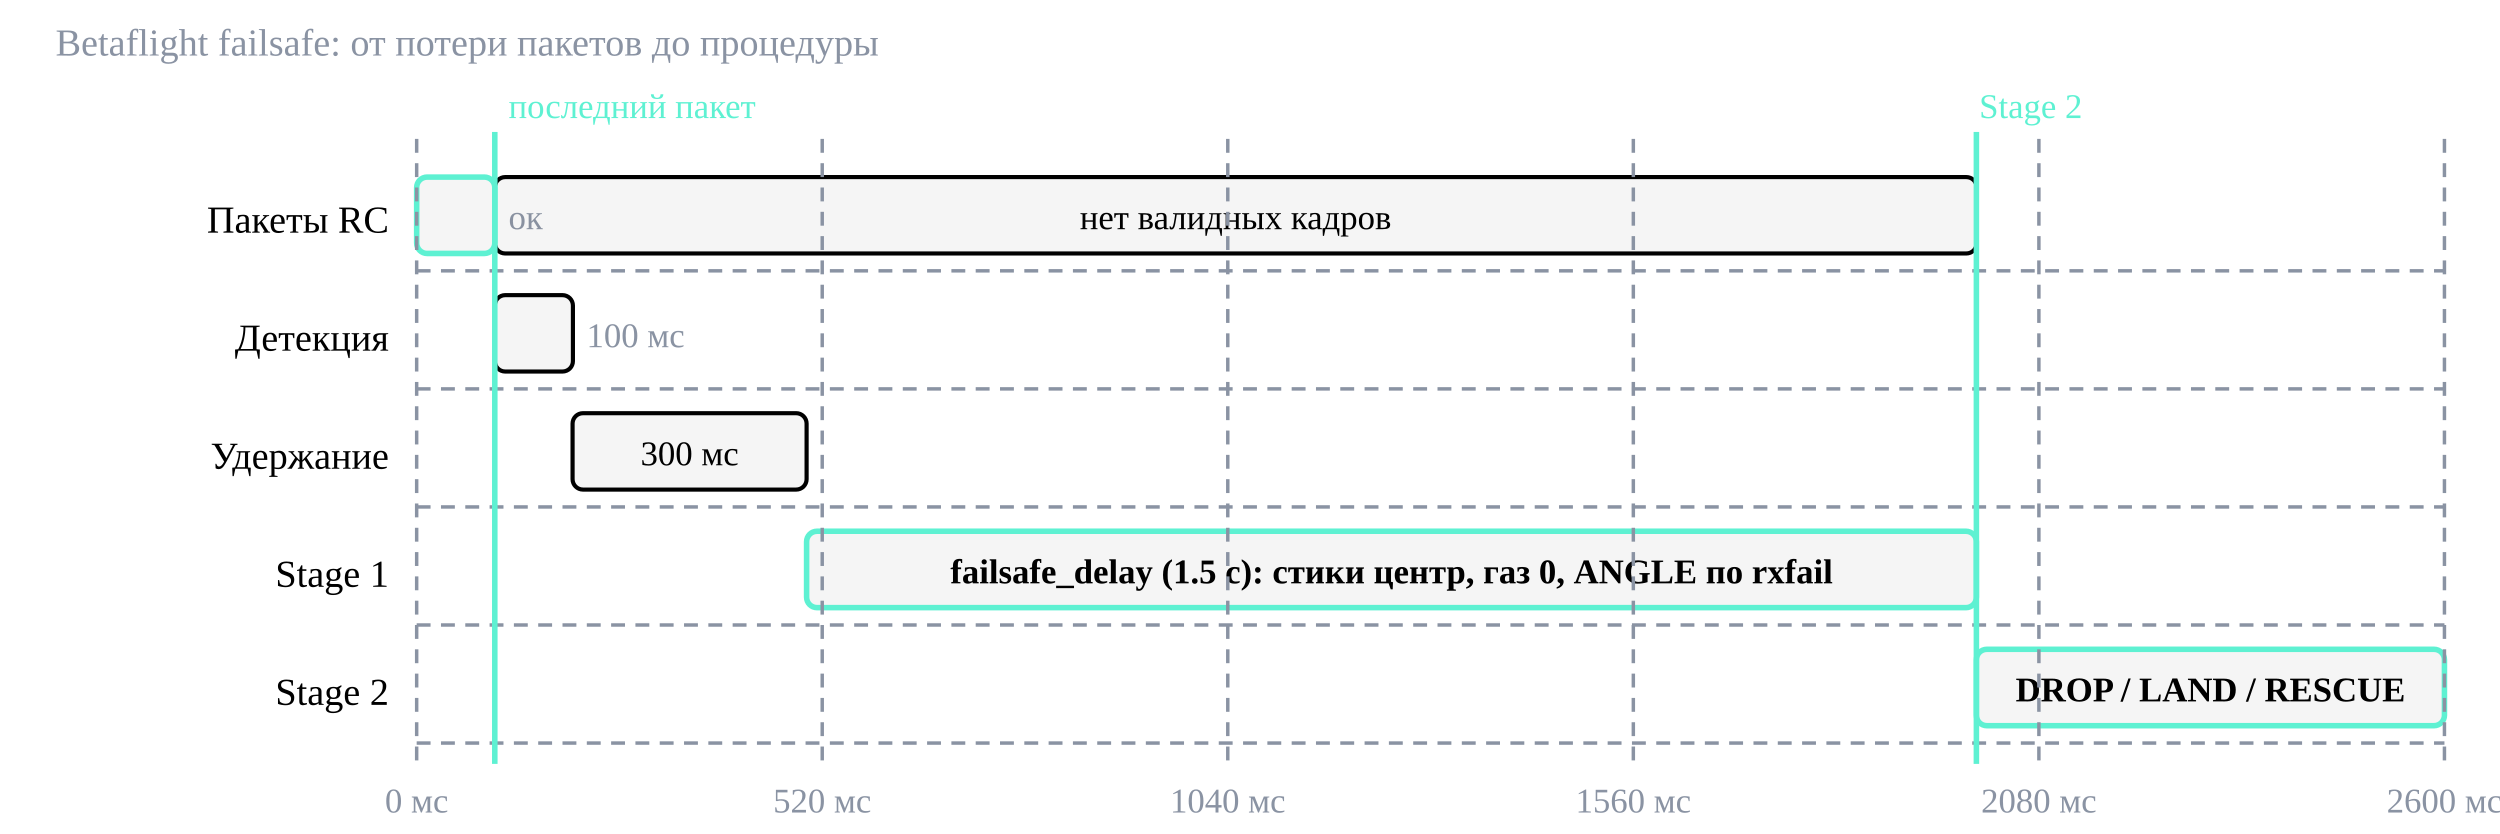
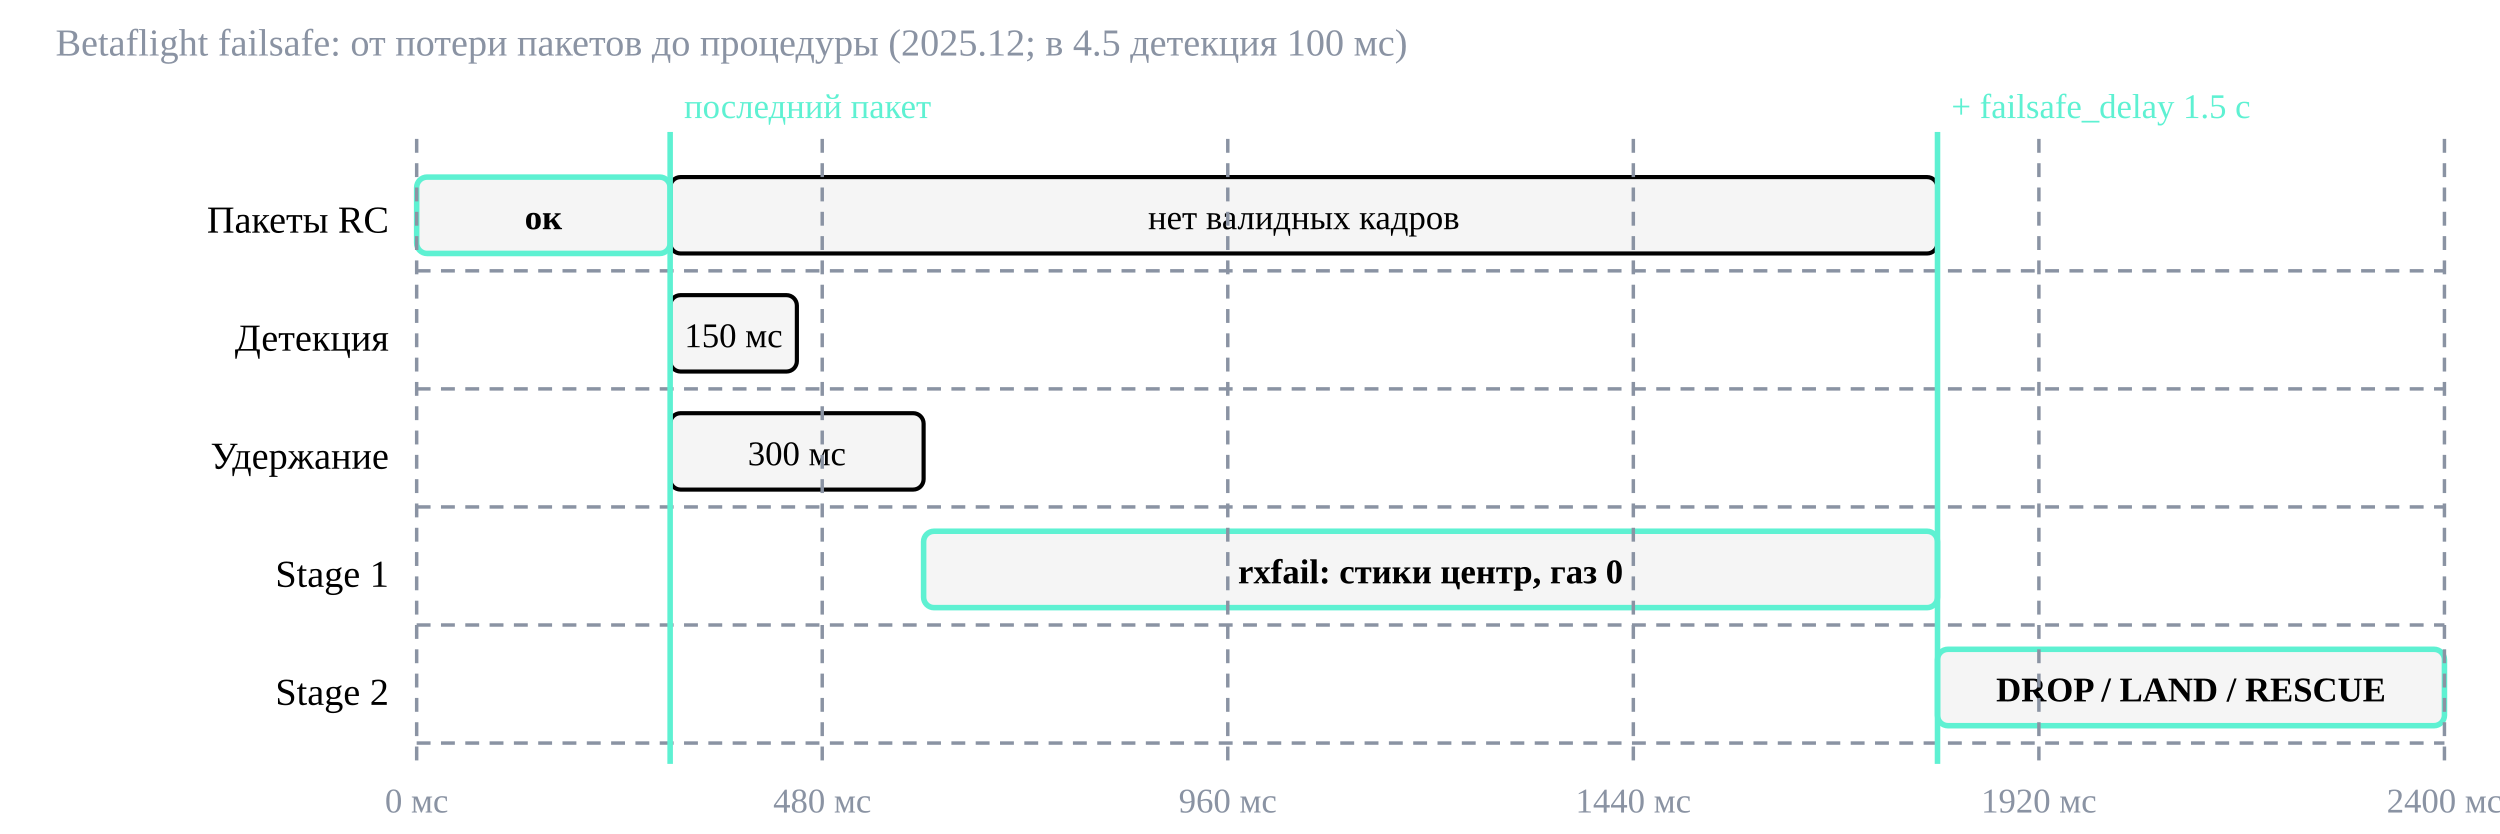
<svg xmlns="http://www.w3.org/2000/svg" viewBox="0 0 720 240" width="100%" role="img" aria-labelledby="t" style="max-width:720px;display:block;margin:0 auto">
  <style>text{font-family: var(--gc-font-mono, ui-monospace, Menlo, monospace); font-size: 12px;fill:currentColor} .m{fill:var(--gc-ink-muted, #8a93a3)} .a{fill:var(--gc-accent-hud, #5ef1d2)} .w{fill:var(--gc-signal-amber, #f0b24c)} .d{fill:var(--gc-signal-red, #e8636b)} .box{fill:var(--gc-surface-200, rgba(128,128,128,0.08));stroke:currentColor;stroke-width:1.2} .boxa{fill:var(--gc-surface-200, rgba(128,128,128,0.08));stroke:var(--gc-accent-hud, #5ef1d2);stroke-width:1.6} .ln{stroke:currentColor;stroke-width:1.2;fill:none} .lna{stroke:var(--gc-accent-hud, #5ef1d2);stroke-width:1.6;fill:none} .lnm{stroke:var(--gc-ink-muted, #8a93a3);stroke-width:1;fill:none;stroke-dasharray:4 3} .t{font-size:11px} .b{font-weight:600}</style>
  <defs>
    <marker id="ar" viewBox="0 0 10 10" refX="9" refY="5" markerWidth="7" markerHeight="7" orient="auto-start-reverse">
      <path d="M0 0L10 5L0 10z" fill="currentColor" />
    </marker>
    <marker id="ara" viewBox="0 0 10 10" refX="9" refY="5" markerWidth="7" markerHeight="7" orient="auto-start-reverse">
      <path d="M0 0L10 5L0 10z" fill="var(--gc-accent-hud, #5ef1d2)" />
    </marker>
  </defs>
-   <text x="16" y="16" text-anchor="start" class="m t">Betaflight failsafe: от потери пакетов до процедуры</text>
+   <text x="16" y="16" text-anchor="start" class="m t">Betaflight failsafe: от потери пакетов до процедуры (2025.12; в 4.5 детекция 100 мс)</text>
  <text x="112" y="67" text-anchor="end" style="font-size:11px">Пакеты RC</text>
  <line class="lnm" x1="120" y1="78" x2="704" y2="78" />
-   <rect class="boxa" x="120.0" y="51" width="22.5" height="22" rx="3" />
-   <text x="146.462" y="66" text-anchor="start" class="m t" style="font-size:10px">ок</text>
-   <rect class="box" x="142.5" y="51" width="426.8" height="22" rx="3" />
-   <text x="355.846" y="66" text-anchor="middle" style="font-size:10px">нет валидных кадров</text>
+   <rect class="boxa" x="120.0" y="51" width="73.0" height="22" rx="3" />
+   <text x="156.5" y="66" text-anchor="middle" class="b" style="font-size:10px">ок</text>
+   <rect class="box" x="193.0" y="51" width="365.0" height="22" rx="3" />
+   <text x="375.5" y="66" text-anchor="middle" style="font-size:10px">нет валидных кадров</text>
  <text x="112" y="101" text-anchor="end" style="font-size:11px">Детекция</text>
  <line class="lnm" x1="120" y1="112" x2="704" y2="112" />
-   <rect class="box" x="142.5" y="85" width="22.5" height="22" rx="3" />
-   <text x="168.923" y="100" text-anchor="start" class="m t" style="font-size:10px">100 мс</text>
+   <rect class="box" x="193.0" y="85" width="36.5" height="22" rx="3" />
+   <text x="211.25" y="100" text-anchor="middle" style="font-size:10px">150 мс</text>
  <text x="112" y="135" text-anchor="end" style="font-size:11px">Удержание</text>
  <line class="lnm" x1="120" y1="146" x2="704" y2="146" />
-   <rect class="box" x="164.9" y="119" width="67.4" height="22" rx="3" />
-   <text x="198.615" y="134" text-anchor="middle" style="font-size:10px">300 мс</text>
+   <rect class="box" x="193.0" y="119" width="73.0" height="22" rx="3" />
+   <text x="229.5" y="134" text-anchor="middle" style="font-size:10px">300 мс</text>
  <text x="112" y="169" text-anchor="end" style="font-size:11px">Stage 1</text>
  <line class="lnm" x1="120" y1="180" x2="704" y2="180" />
-   <rect class="boxa" x="232.3" y="153" width="336.9" height="22" rx="3" />
-   <text x="400.769" y="168" text-anchor="middle" class="b" style="font-size:10px">failsafe_delay (1.5 с): стики центр, газ 0, ANGLE по rxfail</text>
+   <rect class="boxa" x="266.0" y="153" width="292.0" height="22" rx="3" />
+   <text x="412.0" y="168" text-anchor="middle" class="b" style="font-size:10px">rxfail: стики центр, газ 0</text>
  <text x="112" y="203" text-anchor="end" style="font-size:11px">Stage 2</text>
  <line class="lnm" x1="120" y1="214" x2="704" y2="214" />
-   <rect class="boxa" x="569.2" y="187" width="134.8" height="22" rx="3" />
-   <text x="636.615" y="202" text-anchor="middle" class="b" style="font-size:10px">DROP / LAND / RESCUE</text>
+   <rect class="boxa" x="558.0" y="187" width="146.0" height="22" rx="3" />
+   <text x="631.0" y="202" text-anchor="middle" class="b" style="font-size:10px">DROP / LAND / RESCUE</text>
  <line class="lnm" x1="120.0" y1="40" x2="120.0" y2="220" />
  <text x="120.0" y="234" text-anchor="middle" class="m t" style="font-size:10px">0 мс</text>
  <line class="lnm" x1="236.8" y1="40" x2="236.8" y2="220" />
-   <text x="236.8" y="234" text-anchor="middle" class="m t" style="font-size:10px">520 мс</text>
+   <text x="236.8" y="234" text-anchor="middle" class="m t" style="font-size:10px">480 мс</text>
  <line class="lnm" x1="353.6" y1="40" x2="353.6" y2="220" />
-   <text x="353.6" y="234" text-anchor="middle" class="m t" style="font-size:10px">1040 мс</text>
+   <text x="353.6" y="234" text-anchor="middle" class="m t" style="font-size:10px">960 мс</text>
  <line class="lnm" x1="470.4" y1="40" x2="470.4" y2="220" />
-   <text x="470.4" y="234" text-anchor="middle" class="m t" style="font-size:10px">1560 мс</text>
+   <text x="470.4" y="234" text-anchor="middle" class="m t" style="font-size:10px">1440 мс</text>
  <line class="lnm" x1="587.2" y1="40" x2="587.2" y2="220" />
-   <text x="587.2" y="234" text-anchor="middle" class="m t" style="font-size:10px">2080 мс</text>
+   <text x="587.2" y="234" text-anchor="middle" class="m t" style="font-size:10px">1920 мс</text>
  <line class="lnm" x1="704.0" y1="40" x2="704.0" y2="220" />
-   <text x="704.0" y="234" text-anchor="middle" class="m t" style="font-size:10px">2600 мс</text>
-   <line class="lna" x1="142.5" y1="38" x2="142.5" y2="220" />
-   <text x="146.462" y="34" text-anchor="start" class="a t" style="font-size:10px">последний пакет</text>
-   <line class="lna" x1="569.2" y1="38" x2="569.2" y2="220" />
-   <text x="570" y="34" text-anchor="start" class="a t" style="font-size:10px">Stage 2</text>
+   <text x="704.0" y="234" text-anchor="middle" class="m t" style="font-size:10px">2400 мс</text>
+   <line class="lna" x1="193.0" y1="38" x2="193.0" y2="220" />
+   <text x="197.0" y="34" text-anchor="start" class="a t" style="font-size:10px">последний пакет</text>
+   <line class="lna" x1="558.0" y1="38" x2="558.0" y2="220" />
+   <text x="562.0" y="34" text-anchor="start" class="a t" style="font-size:10px">+ failsafe_delay 1.5 с</text>
</svg>
